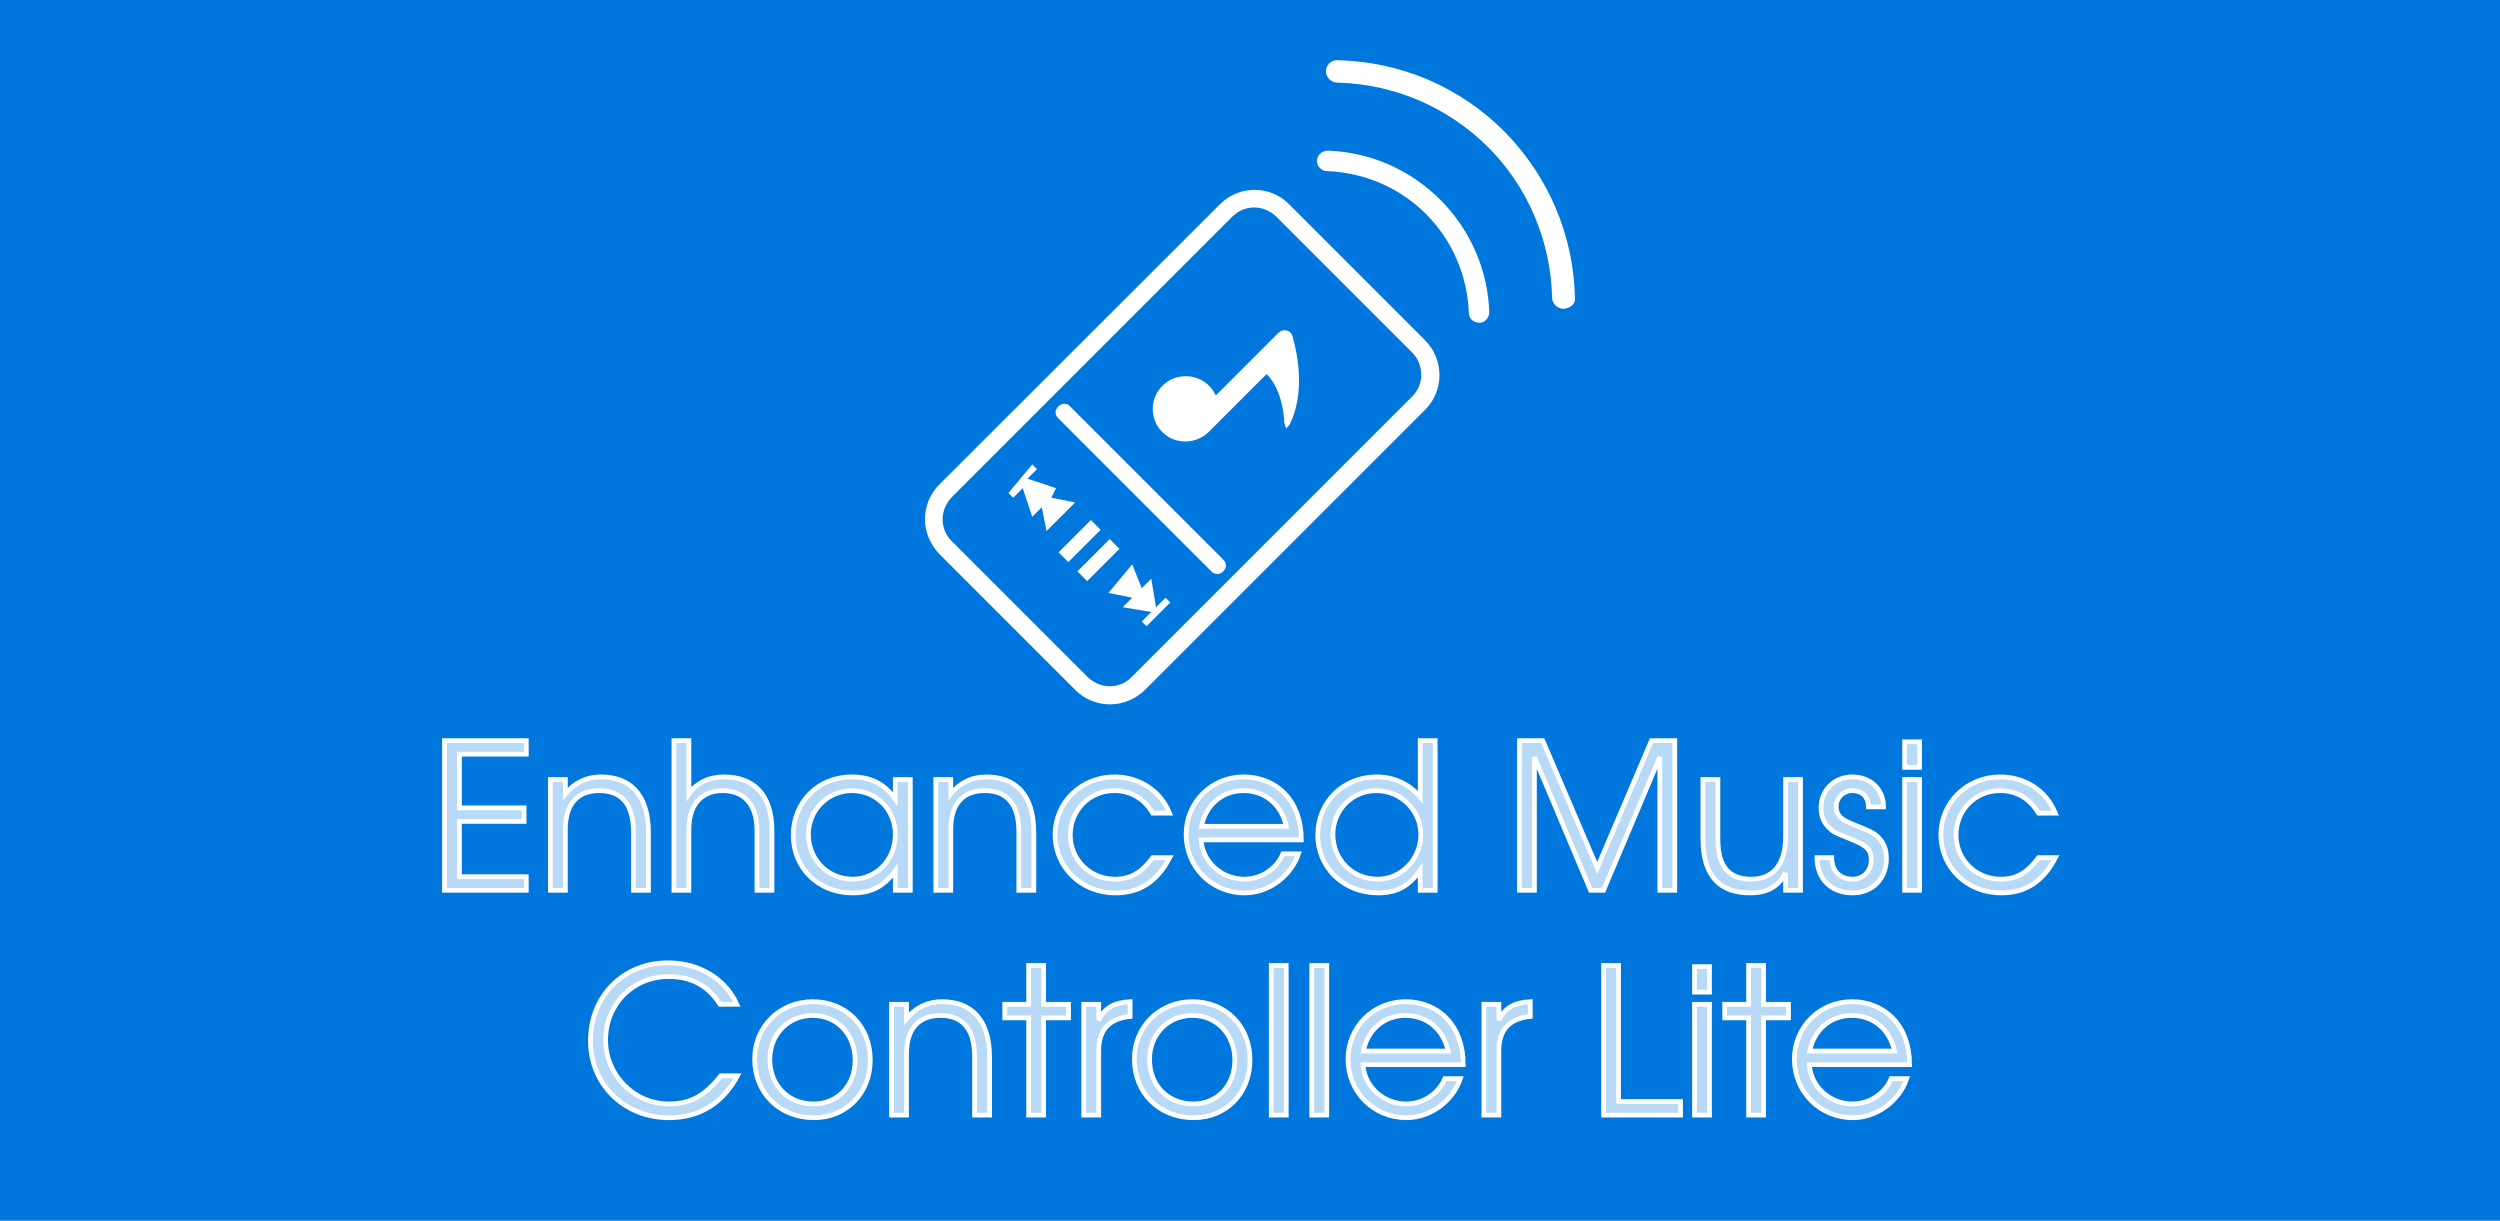
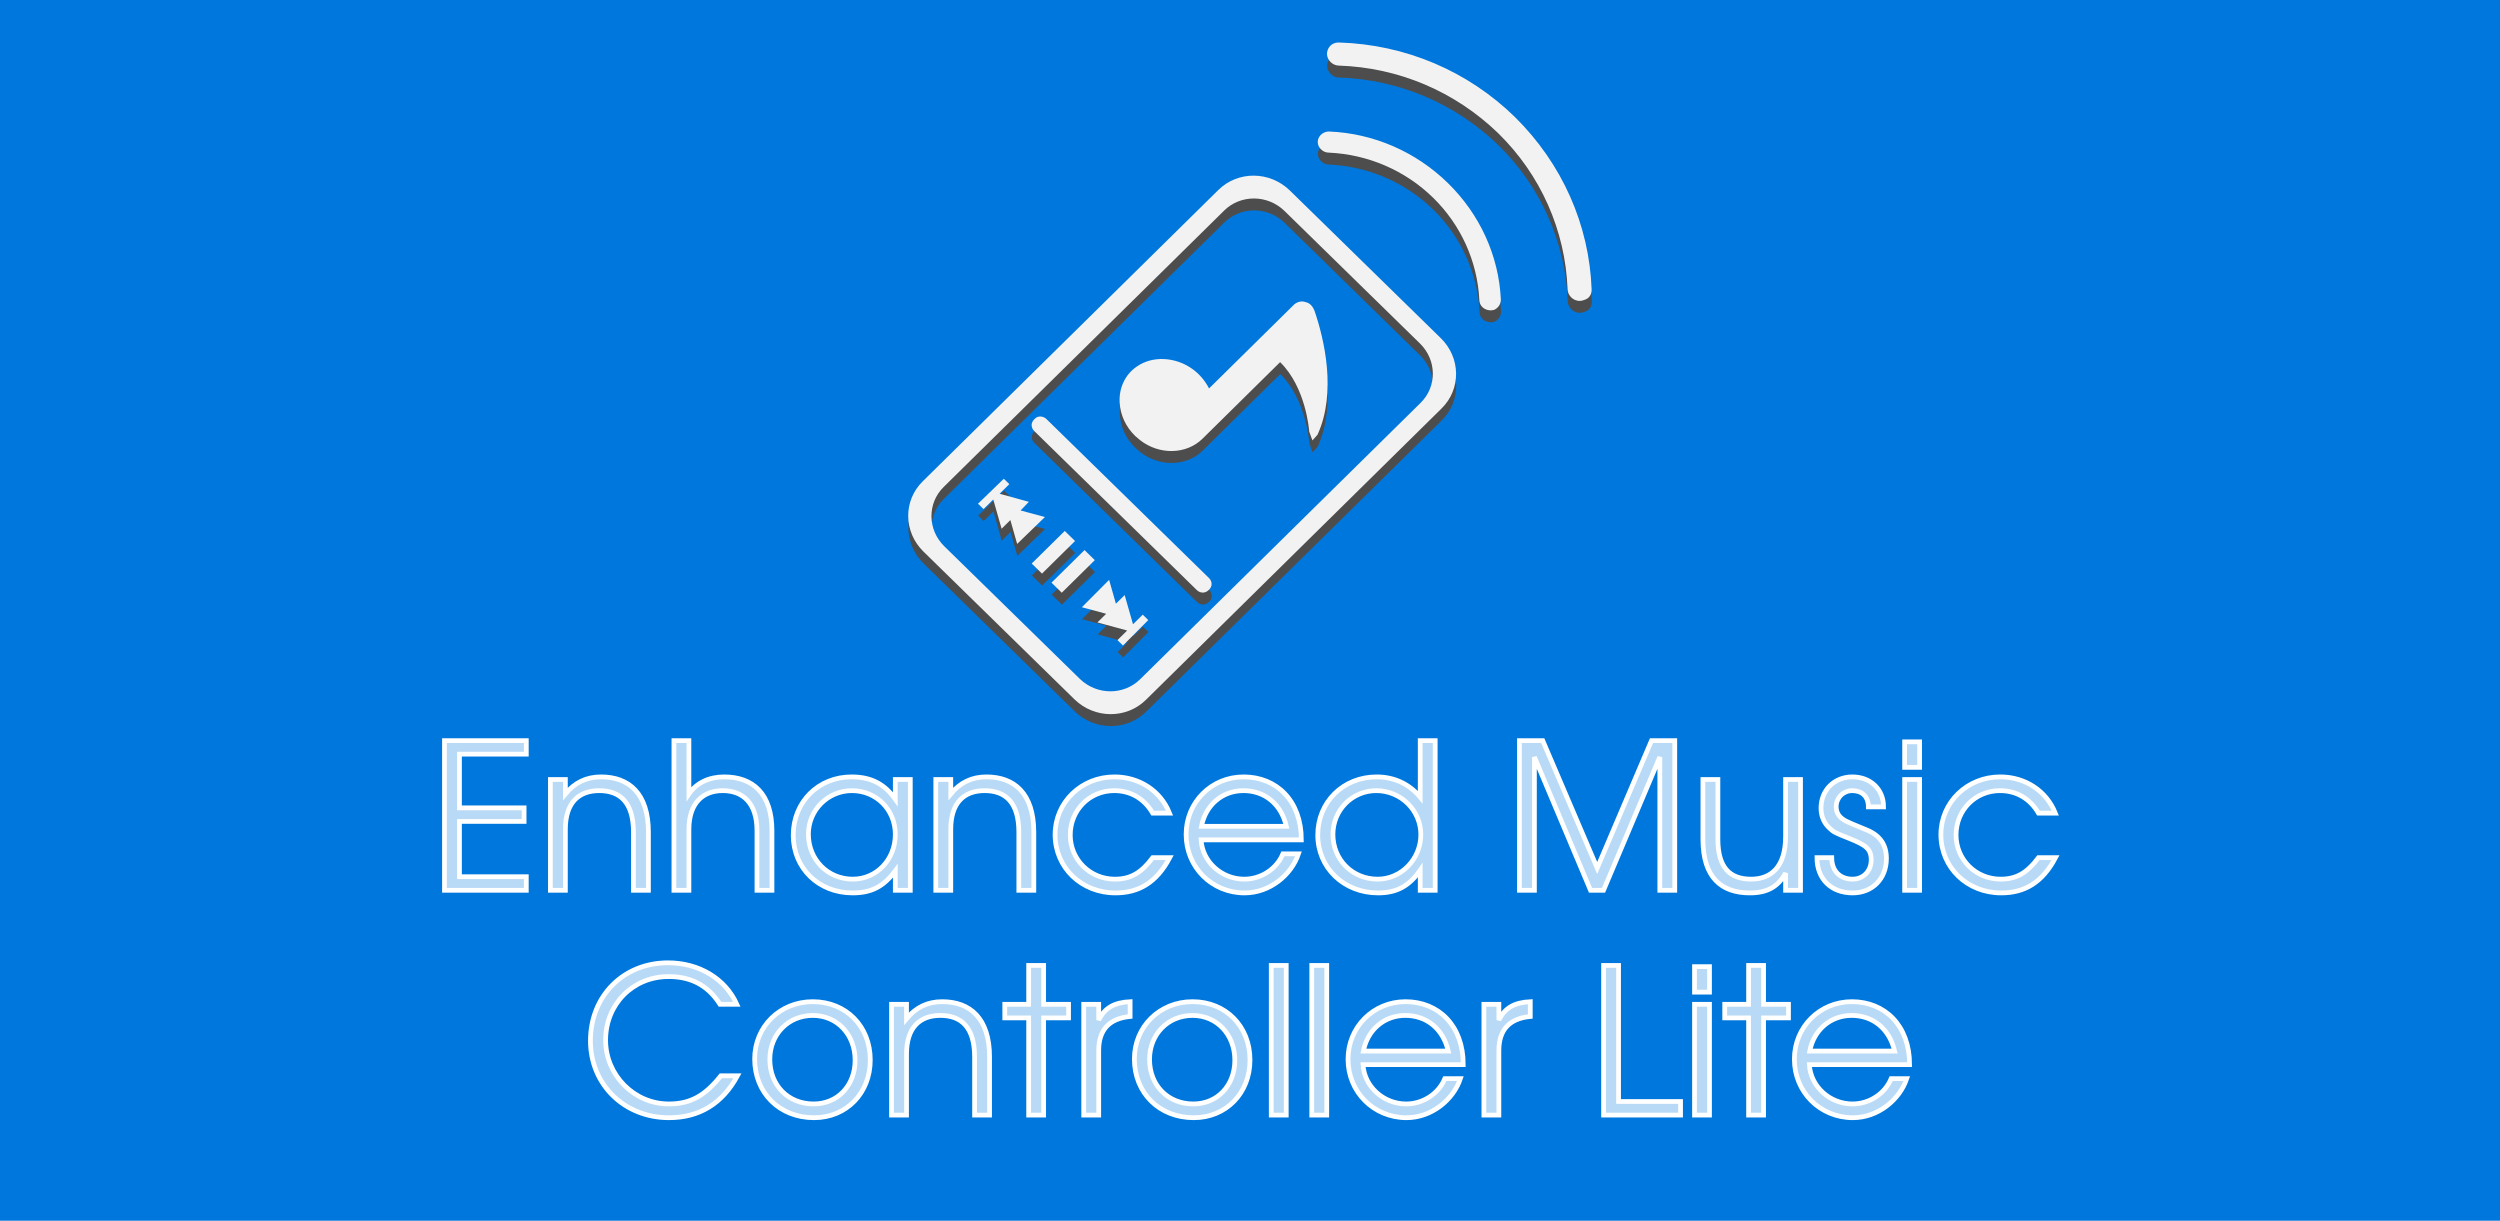
<svg xmlns="http://www.w3.org/2000/svg" version="1.1" viewBox="0 0 1024 500" xml:space="preserve" id="svg38">
  <defs id="defs42" />
  <style type="text/css" id="style2">
	.st0{fill:#fff;}
</style>
  <rect width="1024" height="500" fill="#07d" id="rect4" />
-   <g id="g879" transform="translate(8.756944)">
-     <path class="st0" d="M 575,139.4 519.2,83.6 c -7.785,-7.785 -20.4,-7.785 -28.2,0 L 375.95,198.5 c -3.69,3.69 -5.835,8.745 -5.835,14.19 0,5.25 2.145,10.305 5.835,14.19 l 55.8,55.8 c 3.69,3.69 8.745,5.835 14.19,5.835 5.25,0 10.305,-2.145 14.19,-5.835 L 575.18,167.63 c 7.59,-7.785 7.59,-20.4 -0.195,-28.2 z M 569.75,162.35 454.7,277.4 c -2.34,2.34 -5.445,3.69 -8.94,3.69 -3.3,0 -6.42,-1.361 -8.94,-3.69 l -55.8,-55.8 c -2.34,-2.34 -3.69,-5.445 -3.69,-8.94 0,-3.3 1.361,-6.42 3.69,-8.94 L 496.07,88.67 c 2.34,-2.34 5.445,-3.69 8.94,-3.69 3.3,0 6.42,1.361 8.94,3.69 l 55.8,55.8 c 4.86,5.055 4.86,13.035 0,17.85 z" id="path6" style="fill:#ffffff;stroke-width:1.5" />
-     <g transform="matrix(1.95,0,0,1.95,-71.5,-74.983)" id="g16">
-       <rect class="st0" transform="matrix(0.707,-0.707,0.707,0.707,-31.1,228)" x="254" y="150" width="9.6" height="2.9" id="rect8" style="fill:#ffffff" />
-       <rect class="st0" transform="matrix(0.707,-0.707,0.707,0.707,-32.8,232)" x="258" y="154" width="9.6" height="2.9" id="rect10" style="fill:#ffffff" />
-       <polygon class="st0" points="277,164 275,166 274,160 272,162 270,157 265,163 270,164 268,166 274,167 272,169 273,170 278,165 " id="polygon12" style="fill:#ffffff" />
-       <polygon class="st0" points="253,143 254,141 248,139 250,137 249,136 244,142 245,143 247,141 249,147 251,145 252,150 258,144 " id="polygon14" style="fill:#ffffff" />
-     </g>
-     <path class="st0" d="m 519.5,173.9 c 6.225,-12.645 3.495,-28.05 1.167,-36.15 -0.389,-1.167 -1.167,-2.145 -2.34,-2.34 -1.167,-0.389 -2.34,0 -3.3,0.778 l -25.8,25.8 c -0.972,-2.145 -2.535,-4.08 -4.47,-5.445 -4.665,-3.3 -11.28,-3.3 -15.9,0.195 -3.495,2.535 -5.445,6.615 -5.445,10.695 0,3.69 1.361,7.005 3.885,9.525 0.389,0.389 0.972,0.778 1.361,1.167 5.25,4.08 13.035,3.495 17.85,-1.361 l 23.55,-23.55 c 7.005,7.005 7.2,19.5 7.2,19.8 l 0.778,2.535 z" id="path18" style="fill:#ffffff;stroke-width:1.5" />
-     <path class="st0" d="m 429.5,166.4 62.85,62.85 c 1.361,1.361 1.361,3.3 0,4.665 l -0.195,0.195 c -1.361,1.361 -3.3,1.361 -4.665,0 l -62.85,-62.85 c -1.361,-1.361 -1.361,-3.3 0,-4.665 l 0.195,-0.195 c 1.361,-1.361 3.495,-1.361 4.665,0 z" id="path20" style="fill:#ffffff;stroke-width:1.5" />
-     <g transform="matrix(1.95,0,0,1.95,-71.5,-74.983)" id="g26">
-       <path class="st0" d="m 345,104 c -0.3,-8.9 -4,-17.3 -10.3,-23.6 -6.3,-6.3 -14.7,-10 -23.6,-10.3 -0.9,0 -1.7,0.5 -2.1,1.3 -0.4,0.8 -0.2,1.8 0.5,2.4 0.4,0.4 0.9,0.6 1.5,0.6 7.8,0.3 15.2,3.5 20.7,9 5.5,5.5 8.7,12.9 9,20.7 0,0.6 0.2,1.1 0.6,1.5 0.6,0.6 1.6,0.8 2.4,0.5 0.8,-0.4 1.3,-1.2 1.3,-2.1 z" id="path22" style="fill:#ffffff" />
-       <path class="st0" d="m 363,101 c -0.3,-13.2 -5.6,-25.6 -14.9,-35 -9.3,-9.3 -21.7,-14.6 -35,-14.9 -1,0 -1.8,0.5 -2.2,1.4 -0.4,0.9 -0.2,1.9 0.5,2.6 0.4,0.4 1,0.7 1.6,0.7 12,0.3 23.2,5.1 31.7,13.5 8.4,8.4 13.2,19.7 13.5,31.7 0,0.6 0.3,1.2 0.7,1.6 0.7,0.7 1.7,0.9 2.6,0.5 1,-0.3 1.6,-1.1 1.5,-2.1 z" id="path24" style="fill:#ffffff" />
-     </g>
-   </g>
  <text id="text30" xml:space="preserve" style="font-size:186px;line-height:1.25;font-family:sans-serif;letter-spacing:0px;word-spacing:0px;fill:#ffffff;fill-opacity:0.725;stroke:#ffffff;stroke-width:1.95" word-spacing="0px" letter-spacing="0px" font-size="124px" y="364.663" x="175.763">
    <tspan style="font-size:82.95px;font-family:'TeX Gyre Adventor';fill:#ffffff;fill-opacity:0.725;stroke:#ffffff;stroke-width:1.95" id="tspan28" font-size="55.3px" y="364.663" x="175.763">Enhanced Music</tspan>
  </text>
  <text id="text34" xml:space="preserve" style="font-size:186px;line-height:1.25;font-family:sans-serif;letter-spacing:0px;word-spacing:0px;fill:#ffffff;fill-opacity:0.725;stroke:#ffffff;stroke-width:1.95" word-spacing="0px" letter-spacing="0px" font-size="124px" y="456.736" x="238.183">
    <tspan style="font-size:82.95px;font-family:'TeX Gyre Adventor';fill:#ffffff;fill-opacity:0.725;stroke:#ffffff;stroke-width:1.95" id="tspan32" font-size="55.3px" y="456.736" x="238.183">Controller Lite</tspan>
  </text>
+   <g id="g1" transform="matrix(3.294118,0,0,3.294118,-1505.647,-374.5945)">
+     <g id="g3-7" transform="matrix(1.071398,1.049261,-1.068185,1.052416,577.8146,13.81699)" style="fill:#4d4d4d">
+       <g id="g2-4" transform="translate(0,0.1970281)" style="fill:#4d4d4d">
+         <g id="g23-5" style="fill:#4d4d4d;fill-opacity:1" transform="matrix(0.2907367,-0.2836358,0.2910717,0.2833094,-83.989,124.3834)">
+           <g id="g17-1" style="fill:#4d4d4d;fill-opacity:1">
+             <rect style="fill:#4d4d4d;fill-opacity:1" x="371.8" y="205" transform="matrix(0.7071,-0.7071,0.7071,0.7071,-35.6709,326.7542)" class="st1" width="9.6" height="2.9" id="rect13-7" />
+             <rect style="fill:#4d4d4d;fill-opacity:1" x="375.8" y="208.9" transform="matrix(0.7071,-0.7071,0.7071,0.7071,-37.3144,330.7222)" class="st1" width="9.6" height="2.9" id="rect15-8" />
+           </g>
+           <polygon style="fill:#4d4d4d;fill-opacity:1" class="st1" points="390.4,225.5 395.6,220.2 394.5,219.1 392.5,221.1 390.9,215.1 389.1,216.9 387.8,212 382.2,217.7 387.1,219 385.3,220.8 391.3,222.4 389.3,224.4 " id="polygon19-2" />
+           <polygon style="fill:#4d4d4d;fill-opacity:1" class="st1" points="369.3,204.8 375,199.2 370.1,197.9 371.8,196.1 365.9,194.5 367.9,192.5 366.8,191.4 361.5,196.6 362.6,197.7 364.6,195.7 366.2,201.7 368,199.9 " id="polygon21-5" />
+         </g>
+         <path style="fill:#4d4d4d;fill-opacity:1;stroke-width:0.558" class="st1" d="m 94.022,53.755 c -1.378,-3.625 -5.257,-6.053 -7.51,-7.173 -0.334,-0.149 -0.709,-0.187 -1.001,5.16e-4 -0.333,0.15 -0.5,0.449 -0.542,0.785 l 0.006,9.943 c -0.667,-0.224 -1.418,-0.298 -2.127,-0.186 -1.709,0.263 -3.126,1.534 -3.375,3.104 -0.208,1.159 0.252,2.317 1.128,3.102 0.793,0.71 1.794,1.083 2.878,1.083 0.167,-8.7e-5 0.375,-0.038 0.542,-0.038 2.001,-0.225 3.543,-1.833 3.542,-3.702 l -0.006,-9.046 c 3.002,-0.002 5.714,2.352 5.797,2.427 l 0.709,0.336 z" id="path25-4" />
+         <path style="fill:#4d4d4d;fill-opacity:1;stroke-width:0.407" class="st1" d="m 77.326,68.56 18.837,-0.011 c 0.408,-2.28e-4 0.7,0.283 0.7,0.68 l 3.3e-5,0.057 c 2.36e-4,0.397 -0.291,0.68 -0.699,0.681 l -18.837,0.011 c -0.408,2.29e-4 -0.7,-0.283 -0.7,-0.68 l -3.4e-5,-0.057 c -0.029,-0.368 0.291,-0.68 0.699,-0.681 z" id="path27-5" />
+       </g>
+       <path id="path17-3-3" style="fill:#4d4d4d;fill-opacity:1;stroke-width:1.028" d="m 95.494,41.08 -17.506,0.01 c -2.325,0.001 -4.198,1.836 -4.197,4.115 l 0.006,34.43 c 3.01e-4,2.28 1.872,4.113 4.197,4.111 l 17.508,-0.008 c 2.325,-0.001 4.196,-1.838 4.195,-4.117 l -0.006,-34.428 c -3e-4,-2.28 -1.872,-4.114 -4.197,-4.113 z m -0.898,1.525 c 1.959,-9.91e-4 3.543,1.55 3.543,3.471 l 0.004,32.664 c 2.5e-4,1.92 -1.584,3.474 -3.543,3.475 l -15.705,0.008 c -1.959,9.91e-4 -3.545,-1.55 -3.545,-3.471 l -0.004,-32.664 c -2.54e-4,-1.92 1.584,-3.474 3.543,-3.475 z" />
+       <path style="fill:#4d4d4d;fill-opacity:1;stroke-width:0.411" class="st1" d="m 96.7,35.301 c -2.703,-2.474 -6.257,-3.825 -9.957,-3.823 -3.7,0.002 -7.254,1.358 -9.955,3.836 -0.264,0.259 -0.352,0.634 -0.235,0.979 0.118,0.345 0.47,0.576 0.852,0.546 0.235,-1.54e-4 0.441,-0.087 0.617,-0.26 2.378,-2.161 5.491,-3.372 8.722,-3.374 3.231,-0.002 6.344,1.205 8.723,3.363 0.176,0.173 0.382,0.259 0.617,0.259 0.352,-2.3e-4 0.705,-0.231 0.852,-0.548 0.117,-0.346 0.029,-0.72 -0.235,-0.979 z" id="path29-7-8-0" />
+       <path style="fill:#4d4d4d;fill-opacity:1;stroke-width:0.411" class="st1" d="m 101.407,29.454 c -3.966,-3.711 -9.165,-5.752 -14.657,-5.777 -5.463,0.004 -10.66,2.051 -14.653,5.797 -0.294,0.288 -0.382,0.662 -0.235,1.037 0.147,0.374 0.499,0.604 0.911,0.604 0.235,-1.53e-4 0.499,-0.087 0.675,-0.26 3.611,-3.371 8.31,-5.217 13.273,-5.249 4.934,-0.003 9.663,1.865 13.276,5.231 0.176,0.173 0.441,0.259 0.676,0.259 0.411,-2.69e-4 0.764,-0.231 0.91,-0.605 0.205,-0.374 0.117,-0.749 -0.177,-1.036 z" id="path31-3-5-1" />
+     </g>
+     <g id="g3" transform="matrix(1.071398,1.049261,-1.068185,1.052416,577.7944,12.33347)" style="fill:#f2f2f2">
+       <g id="g2" transform="translate(0,0.1970281)" style="fill:#f2f2f2">
+         <g id="g23" style="fill:#f2f2f2;fill-opacity:1" transform="matrix(0.2907367,-0.2836358,0.2910717,0.2833094,-83.989,124.3834)">
+           <g id="g17" style="fill:#f2f2f2;fill-opacity:1">
+             <rect style="fill:#f2f2f2;fill-opacity:1" x="371.8" y="205" transform="matrix(0.7071,-0.7071,0.7071,0.7071,-35.6709,326.7542)" class="st1" width="9.6" height="2.9" id="rect13" />
+             <rect style="fill:#f2f2f2;fill-opacity:1" x="375.8" y="208.9" transform="matrix(0.7071,-0.7071,0.7071,0.7071,-37.3144,330.7222)" class="st1" width="9.6" height="2.9" id="rect15" />
+           </g>
+           <polygon style="fill:#f2f2f2;fill-opacity:1" class="st1" points="394.5,219.1 392.5,221.1 390.9,215.1 389.1,216.9 387.8,212 382.2,217.7 387.1,219 385.3,220.8 391.3,222.4 389.3,224.4 390.4,225.5 395.6,220.2 " id="polygon19" />
+           <polygon style="fill:#f2f2f2;fill-opacity:1" class="st1" points="370.1,197.9 371.8,196.1 365.9,194.5 367.9,192.5 366.8,191.4 361.5,196.6 362.6,197.7 364.6,195.7 366.2,201.7 368,199.9 369.3,204.8 375,199.2 " id="polygon21" />
+         </g>
+         <path style="fill:#f2f2f2;fill-opacity:1;stroke-width:0.558" class="st1" d="m 94.022,53.755 c -1.378,-3.625 -5.257,-6.053 -7.51,-7.173 -0.334,-0.149 -0.709,-0.187 -1.001,5.16e-4 -0.333,0.15 -0.5,0.449 -0.542,0.785 l 0.006,9.943 c -0.667,-0.224 -1.418,-0.298 -2.127,-0.186 -1.709,0.263 -3.126,1.534 -3.375,3.104 -0.208,1.159 0.252,2.317 1.128,3.102 0.793,0.71 1.794,1.083 2.878,1.083 0.167,-8.7e-5 0.375,-0.038 0.542,-0.038 2.001,-0.225 3.543,-1.833 3.542,-3.702 l -0.006,-9.046 c 3.002,-0.002 5.714,2.352 5.797,2.427 l 0.709,0.336 z" id="path25" />
+         <path style="fill:#f2f2f2;fill-opacity:1;stroke-width:0.407" class="st1" d="m 77.326,68.56 18.837,-0.011 c 0.408,-2.28e-4 0.7,0.283 0.7,0.68 l 3.3e-5,0.057 c 2.36e-4,0.397 -0.291,0.68 -0.699,0.681 l -18.837,0.011 c -0.408,2.29e-4 -0.7,-0.283 -0.7,-0.68 l -3.4e-5,-0.057 c -0.029,-0.368 0.291,-0.68 0.699,-0.681 z" id="path27" />
+       </g>
+       <path id="path17-3" style="fill:#f2f2f2;fill-opacity:1;stroke-width:1.028" d="m 95.494,41.08 -17.506,0.01 c -2.325,0.001 -4.198,1.836 -4.197,4.115 l 0.006,34.43 c 3.01e-4,2.28 1.872,4.113 4.197,4.111 l 17.508,-0.008 c 2.325,-0.001 4.196,-1.838 4.195,-4.117 l -0.006,-34.428 c -3e-4,-2.28 -1.872,-4.114 -4.197,-4.113 z m -0.898,1.525 c 1.959,-9.91e-4 3.543,1.55 3.543,3.471 l 0.004,32.664 c 2.5e-4,1.92 -1.584,3.474 -3.543,3.475 l -15.705,0.008 c -1.959,9.91e-4 -3.545,-1.55 -3.545,-3.471 l -0.004,-32.664 c -2.54e-4,-1.92 1.584,-3.474 3.543,-3.475 z" />
+       <path style="fill:#f2f2f2;fill-opacity:1;stroke-width:0.411" class="st1" d="m 96.7,35.301 c -2.703,-2.474 -6.257,-3.825 -9.957,-3.823 -3.7,0.002 -7.254,1.358 -9.955,3.836 -0.264,0.259 -0.352,0.634 -0.235,0.979 0.118,0.345 0.47,0.576 0.852,0.546 0.235,-1.54e-4 0.441,-0.087 0.617,-0.26 2.378,-2.161 5.491,-3.372 8.722,-3.374 3.231,-0.002 6.344,1.205 8.723,3.363 0.176,0.173 0.382,0.259 0.617,0.259 0.352,-2.3e-4 0.705,-0.231 0.852,-0.548 0.117,-0.346 0.029,-0.72 -0.235,-0.979 z" id="path29-7-8" />
+       <path style="fill:#f2f2f2;fill-opacity:1;stroke-width:0.411" class="st1" d="m 101.407,29.454 c -3.966,-3.711 -9.165,-5.752 -14.657,-5.777 -5.463,0.004 -10.66,2.051 -14.653,5.797 -0.294,0.288 -0.382,0.662 -0.235,1.037 0.147,0.374 0.499,0.604 0.911,0.604 0.235,-1.53e-4 0.499,-0.087 0.675,-0.26 3.611,-3.371 8.31,-5.217 13.273,-5.249 4.934,-0.003 9.663,1.865 13.276,5.231 0.176,0.173 0.441,0.259 0.676,0.259 0.411,-2.69e-4 0.764,-0.231 0.91,-0.605 0.205,-0.374 0.117,-0.749 -0.177,-1.036 z" id="path31-3-5" />
+     </g>
+   </g>
</svg>
